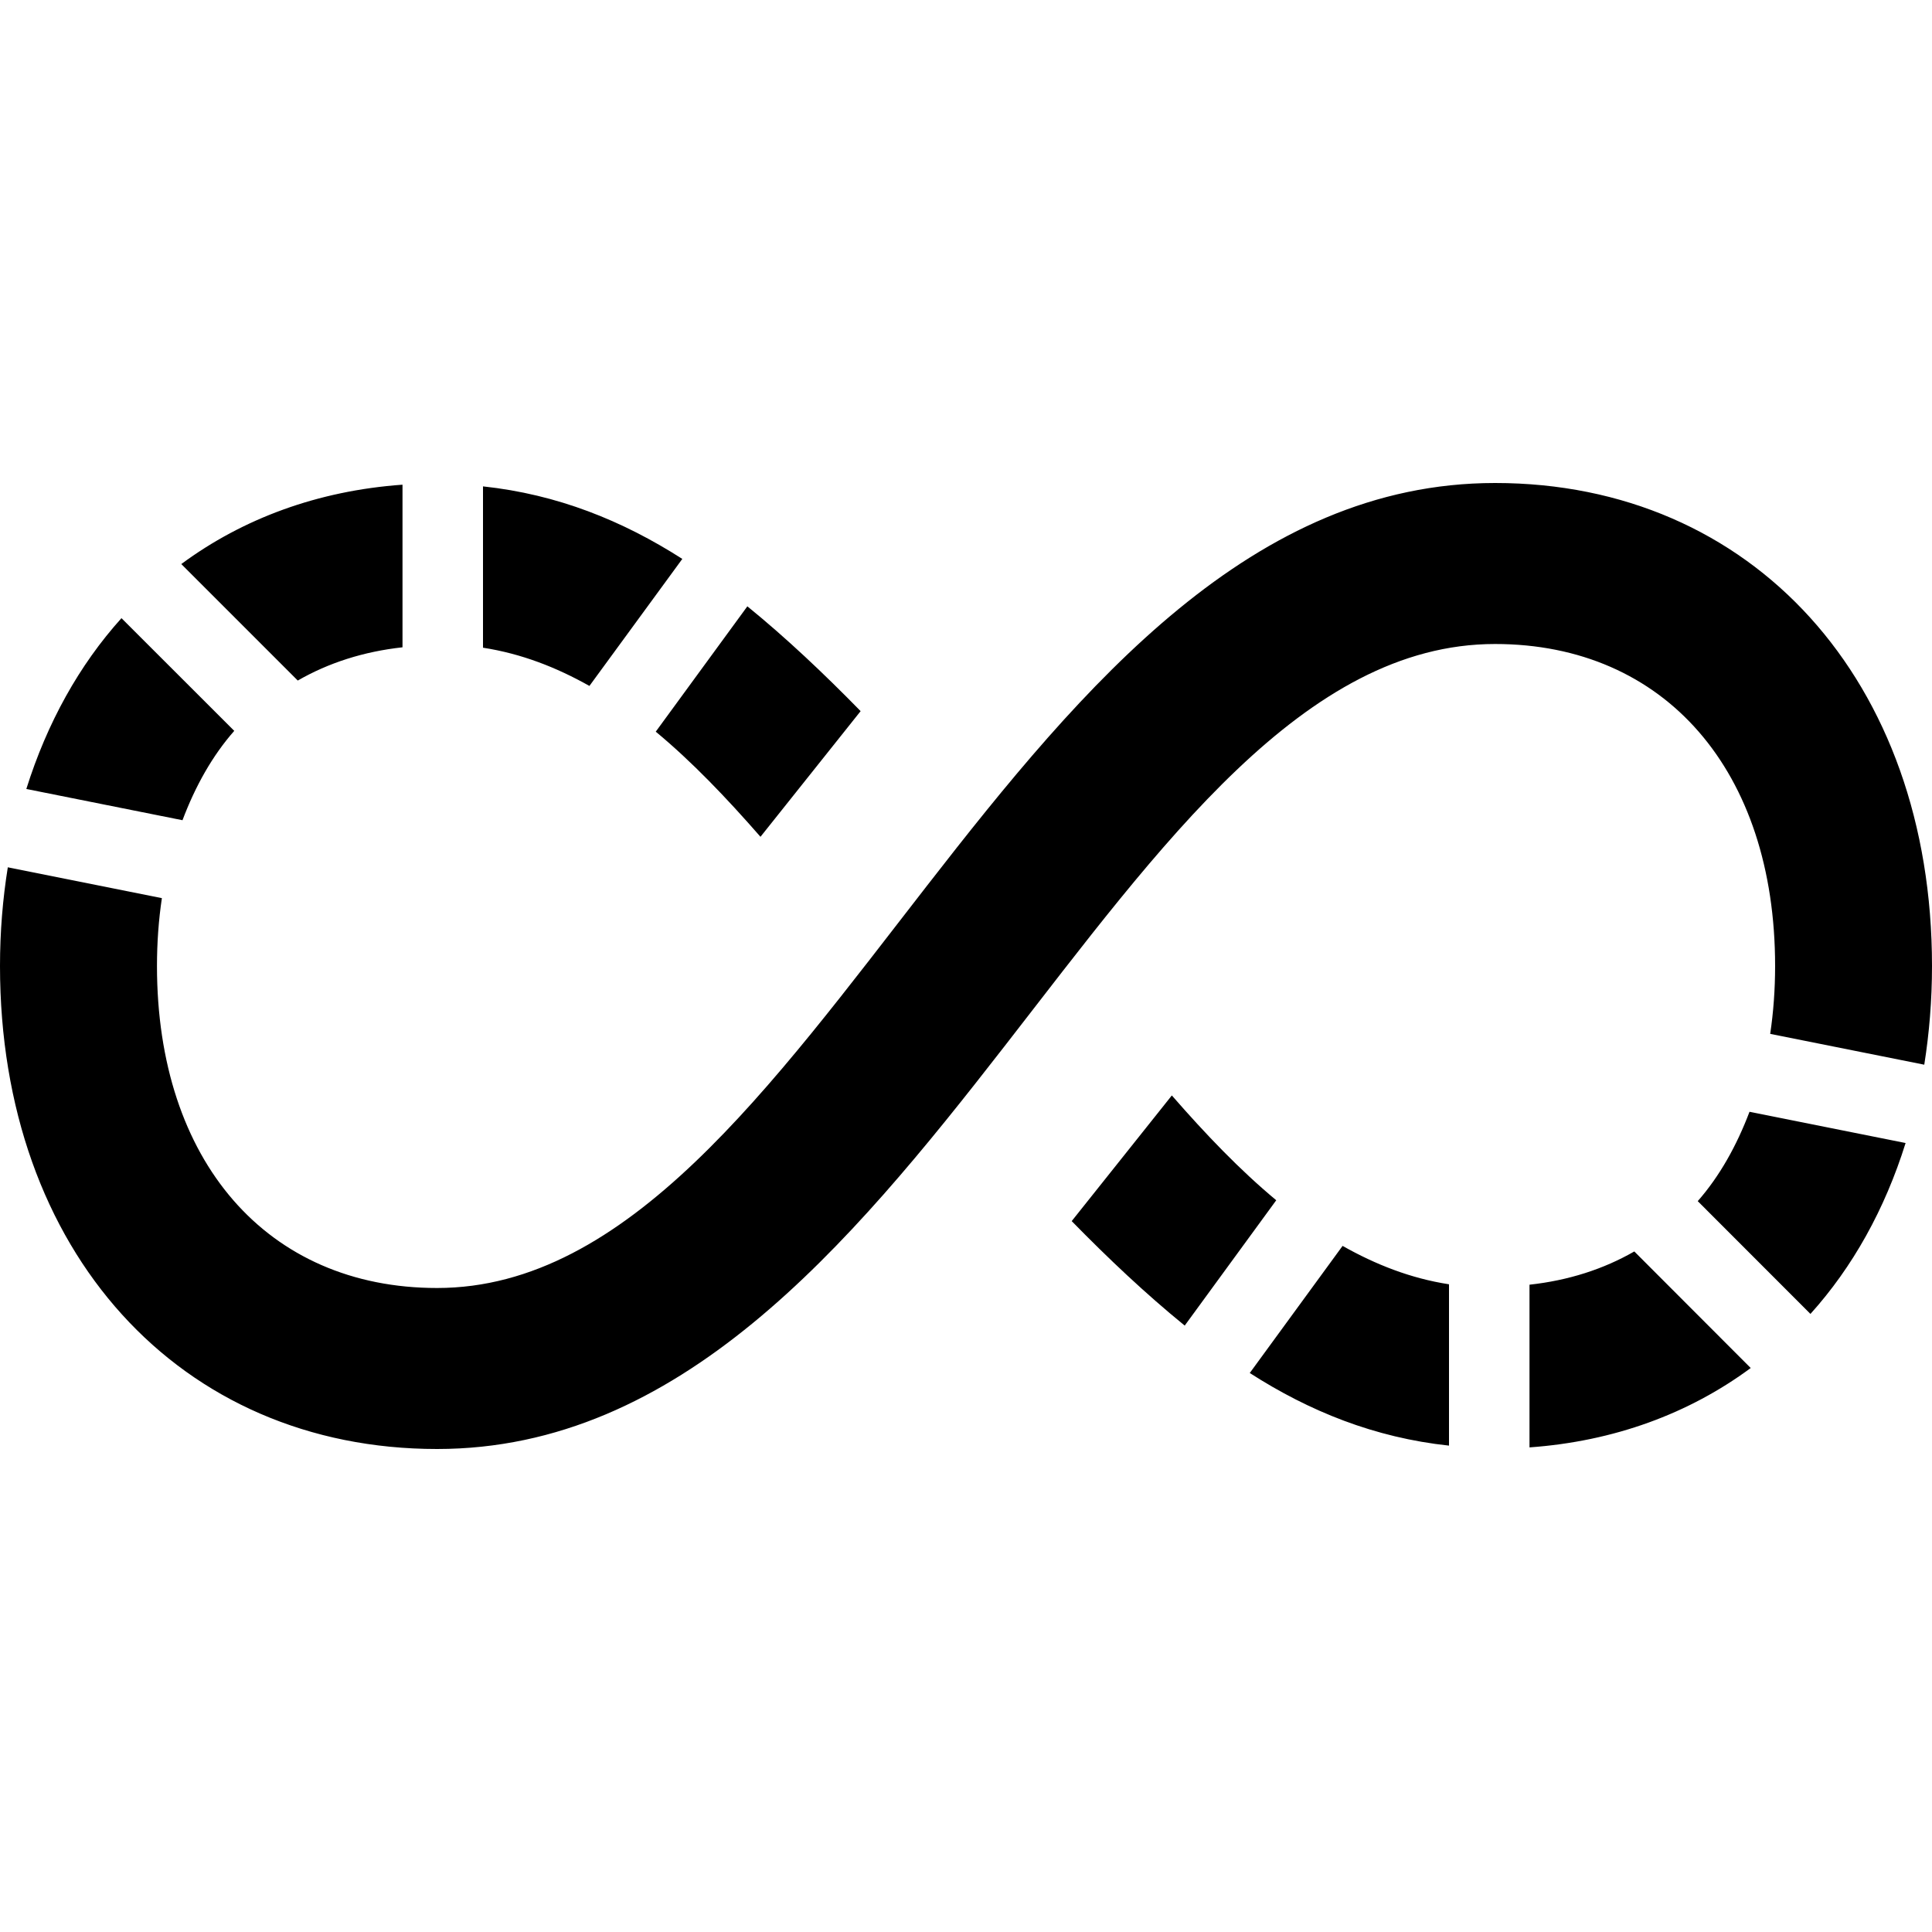
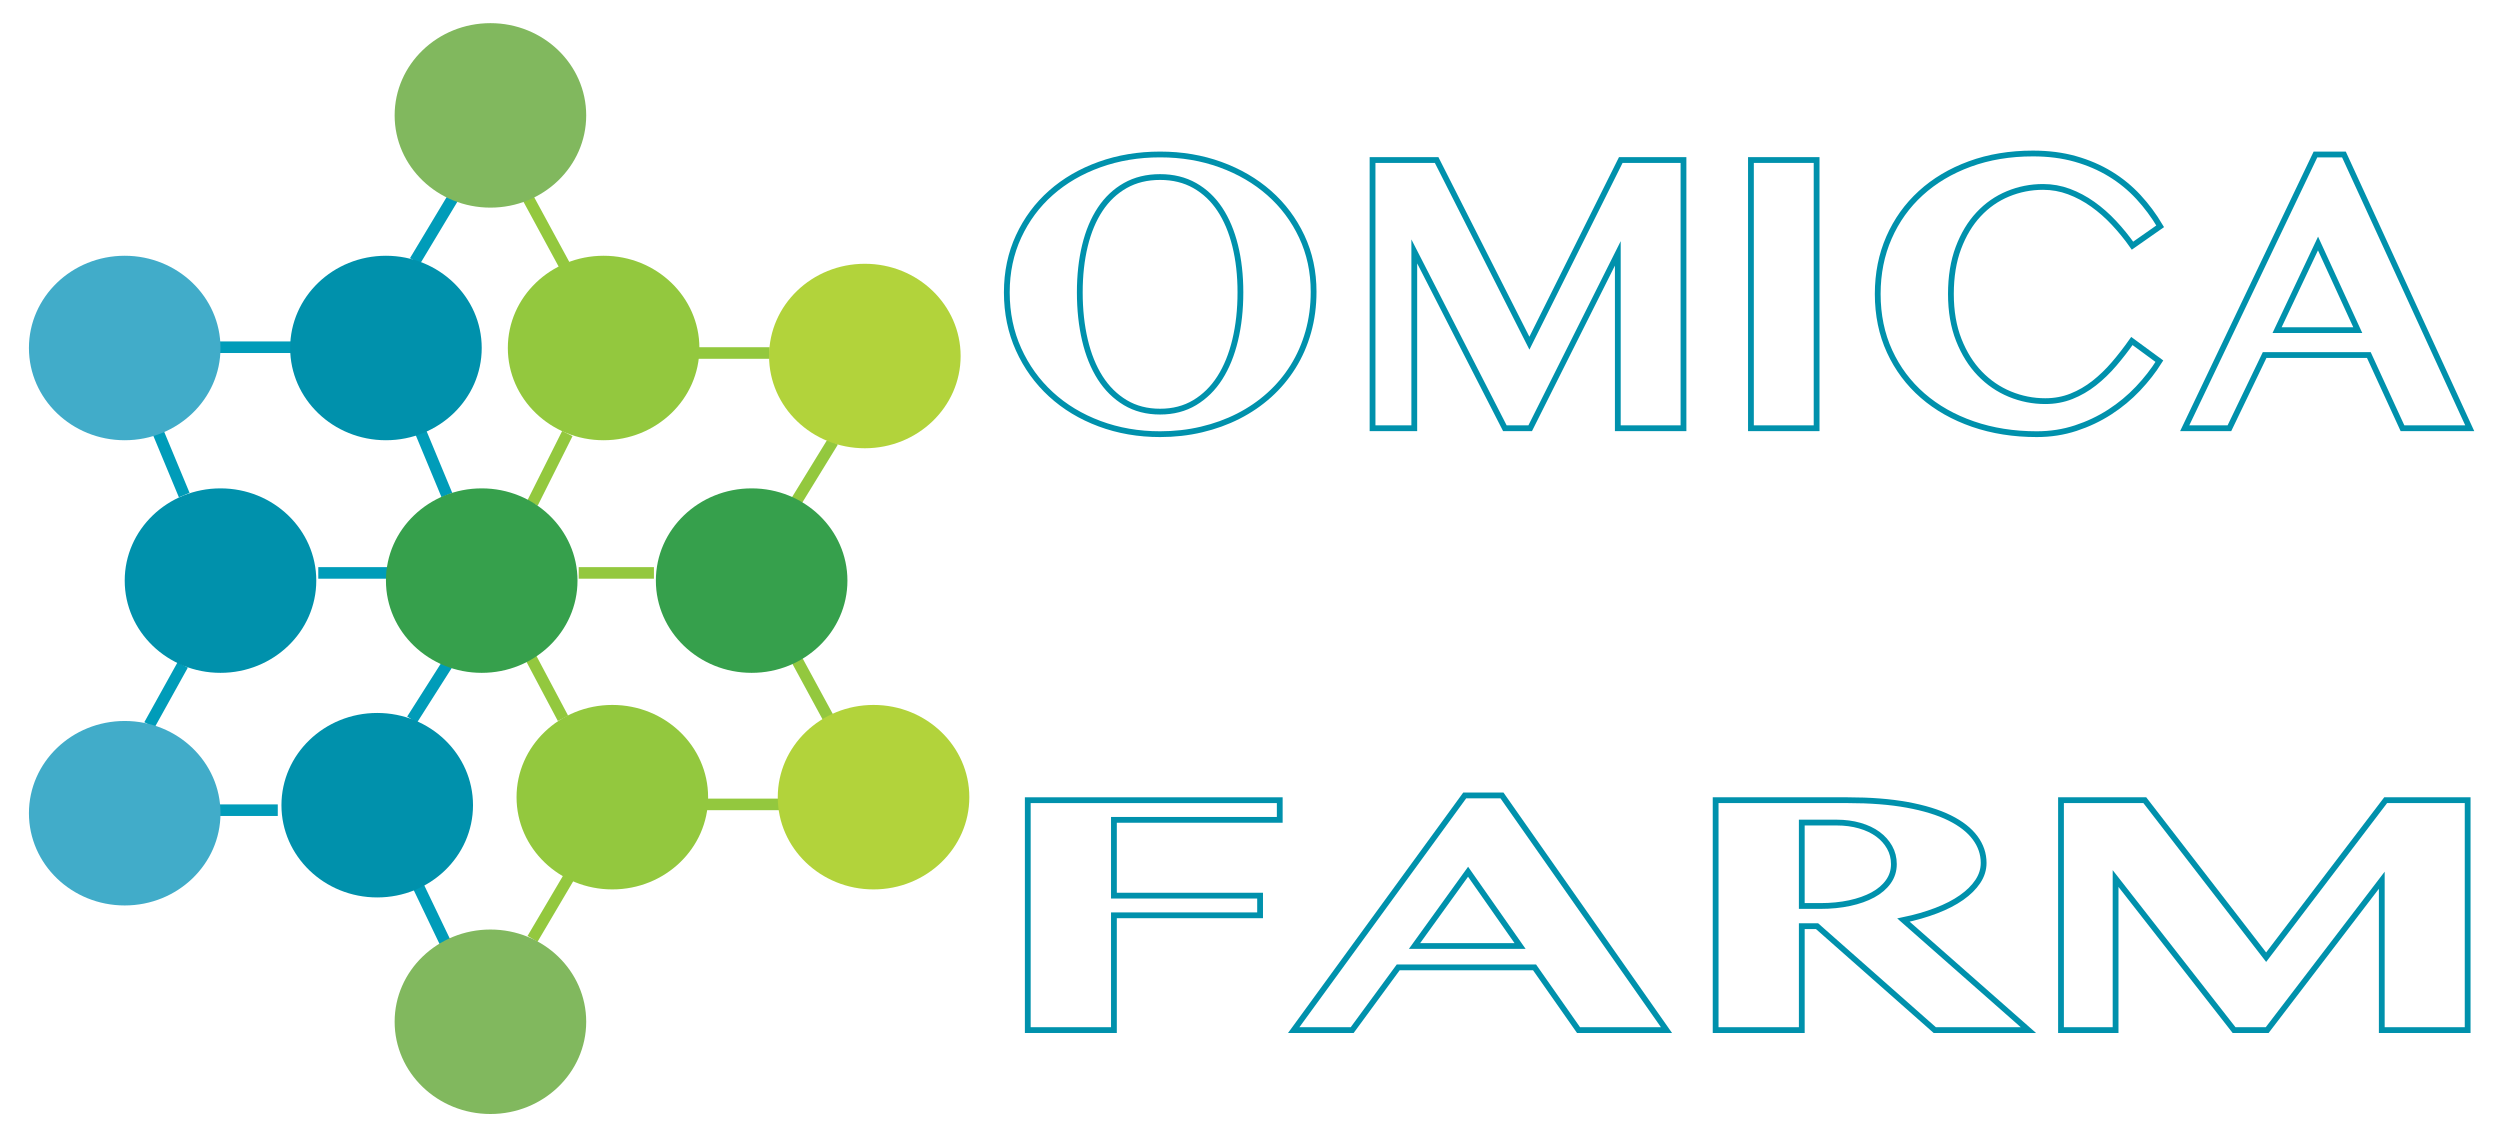
- <svg xmlns="http://www.w3.org/2000/svg" width="24" height="24" viewBox="0 0 24 24">
-   <path d="M8.146 9.089l1.138-1.557c.484.394.949.834 1.407 1.302l-1.244 1.561c-.422-.483-.848-.93-1.301-1.306zm10.426-1.089c2.113 0 3.479 1.578 3.479 4 0 .294-.021.575-.061.843l1.914.383c.062-.392.096-.801.096-1.226 0-3.545-2.231-6-5.428-6-6.017 0-8.414 10-13.142 10-2.114 0-3.48-1.578-3.48-4 0-.294.021-.575.061-.843l-1.914-.383c-.063.392-.097.801-.097 1.226 0 3.545 2.232 6 5.43 6 6.003 0 8.406-10 13.142-10zm-18.245 1.801l1.94.388c.159-.422.37-.8.643-1.11l-1.401-1.4c-.525.582-.924 1.301-1.182 2.122zm4.673-3.78c-1.049.075-1.981.419-2.748.986l1.447 1.447c.382-.22.818-.36 1.301-.413v-2.02zm3.476.922c-.742-.475-1.551-.802-2.476-.901v2.004c.477.074.912.244 1.322.475l1.154-1.578zm7.378 7.967c-.451-.375-.877-.82-1.297-1.302l-1.244 1.561c.456.466.921.905 1.404 1.298l1.137-1.557zm5.879-1.099c-.16.422-.371.8-.643 1.11l1.4 1.401c.525-.582.925-1.301 1.182-2.123l-1.939-.388zm-3.733 4.147v-2.004c-.477-.074-.911-.245-1.322-.477l-1.153 1.579c.741.476 1.551.803 2.475.902zm2.302-2.412c-.383.22-.818.36-1.302.413v2.021c1.049-.075 1.981-.419 2.748-.986l-1.446-1.448z" />
+ <svg xmlns="http://www.w3.org/2000/svg" version="1.1" id="v1" x="0px" y="0px" width="432px" height="197px" viewBox="0 0 432 197" enable-background="new 0 0 432 197" xml:space="preserve">
+   <line fill="#009CB9" stroke="#009CB9" stroke-width="2" stroke-miterlimit="10" x1="38" y1="60" x2="51" y2="60" />
+   <line fill="#009CB9" stroke="#009CB9" stroke-width="2" stroke-miterlimit="10" x1="37" y1="140" x2="48" y2="140" />
+   <line fill="#009CB9" stroke="#009CB9" stroke-width="2" stroke-miterlimit="10" x1="55" y1="99" x2="67" y2="99" />
+   <line fill="none" stroke="#009CB9" stroke-width="2" stroke-miterlimit="10" x1="27.319" y1="74.688" x2="31.833" y2="85.545" />
+   <line fill="none" stroke="#009CB9" stroke-width="2" stroke-miterlimit="10" x1="25.814" y1="125.278" x2="31.582" y2="114.882" />
+   <line fill="none" stroke="#009CB9" stroke-width="2" stroke-miterlimit="10" x1="71.204" y1="124.354" x2="77.222" y2="114.882" />
+   <line fill="none" stroke="#009CB9" stroke-width="2" stroke-miterlimit="10" x1="72.207" y1="152.998" x2="76.972" y2="162.932" />
+   <line fill="none" stroke="#009CB9" stroke-width="2" stroke-miterlimit="10" x1="72.708" y1="74.688" x2="77.222" y2="85.545" />
+   <line fill="none" stroke="#009CB9" stroke-width="2" stroke-miterlimit="10" x1="71.706" y1="45.119" x2="78.225" y2="34.262" />
+   <line fill="none" stroke="#93C83E" stroke-width="2" stroke-miterlimit="10" x1="100" y1="99" x2="113" y2="99" />
+   <line fill="none" stroke="#93C83E" stroke-width="2" stroke-miterlimit="10" x1="122" y1="139" x2="136" y2="139" />
+   <line fill="none" stroke="#93C83E" stroke-width="2" stroke-miterlimit="10" x1="119" y1="61" x2="133" y2="61" />
+   <line fill="none" stroke="#93C83E" stroke-width="2" stroke-miterlimit="10" x1="91.266" y1="34.262" x2="97.535" y2="45.812" />
+   <line fill="none" stroke="#93C83E" stroke-width="2" stroke-miterlimit="10" x1="143.928" y1="76.305" x2="137.408" y2="86.931" />
+   <line fill="none" stroke="#93C83E" stroke-width="2" stroke-miterlimit="10" x1="137.658" y1="113.958" x2="143.176" y2="124.123" />
+   <line fill="none" stroke="#93C83E" stroke-width="2" stroke-miterlimit="10" x1="98.037" y1="74.918" x2="92.018" y2="86.931" />
+   <line fill="none" stroke="#93C83E" stroke-width="2" stroke-miterlimit="10" x1="92.018" y1="162.239" x2="98.287" y2="151.612" />
+   <line fill="none" stroke="#93C83E" stroke-width="2" stroke-miterlimit="10" x1="91.767" y1="113.728" x2="97.284" y2="124.123" />
+   <ellipse fill="#81B85E" cx="84.745" cy="19.939" rx="16.551" ry="15.939" />
+   <ellipse fill="#41ACC9" cx="21.551" cy="60.134" rx="16.551" ry="15.939" />
+   <ellipse fill="#41ACC9" cx="21.551" cy="140.524" rx="16.551" ry="15.939" />
+   <ellipse fill="#0091AC" cx="38.102" cy="100.329" rx="16.551" ry="15.939" />
+   <ellipse fill="#0091AC" cx="66.69" cy="60.134" rx="16.551" ry="15.939" />
+   <ellipse fill="#0091AC" cx="65.185" cy="139.138" rx="16.551" ry="15.939" />
+   <ellipse fill="#81B85E" cx="84.745" cy="176.561" rx="16.551" ry="15.939" />
+   <ellipse fill="#36A04C" cx="83.241" cy="100.329" rx="16.551" ry="15.939" />
+   <ellipse fill="#93C83E" cx="104.305" cy="60.134" rx="16.551" ry="15.939" />
+   <ellipse fill="#93C83E" cx="105.81" cy="137.752" rx="16.551" ry="15.939" />
+   <ellipse fill="#36A04C" cx="129.884" cy="100.329" rx="16.551" ry="15.939" />
+   <ellipse fill="#B2D33B" cx="149.445" cy="61.52" rx="16.551" ry="15.939" />
+   <ellipse fill="#B2D33B" cx="150.949" cy="137.752" rx="16.551" ry="15.939" />
+   <g>
+     <path fill="none" stroke="#0091AC" stroke-miterlimit="10" d="M200.467,75.025c-3.737,0-7.224-0.604-10.459-1.812   c-3.236-1.208-6.039-2.899-8.408-5.076c-2.37-2.176-4.233-4.762-5.588-7.759c-1.356-2.996-2.034-6.283-2.034-9.861   c0-3.509,0.678-6.728,2.034-9.656c1.355-2.928,3.218-5.44,5.588-7.537c2.37-2.096,5.172-3.726,8.408-4.888   c3.235-1.162,6.722-1.743,10.459-1.743c3.737,0,7.217,0.587,10.442,1.76c3.224,1.174,6.027,2.809,8.408,4.905   c2.381,2.097,4.255,4.597,5.623,7.502s2.051,6.09,2.051,9.553c0,2.461-0.308,4.78-0.923,6.956   c-0.615,2.176-1.493,4.176-2.632,5.999c-1.14,1.823-2.507,3.452-4.102,4.888c-1.595,1.436-3.378,2.655-5.349,3.657   c-1.971,1.003-4.096,1.772-6.375,2.307C205.332,74.757,202.95,75.025,200.467,75.025z M200.467,71.129   c2.256,0,4.25-0.518,5.981-1.555c1.731-1.037,3.179-2.466,4.341-4.29c1.162-1.823,2.045-3.993,2.649-6.511   c0.604-2.518,0.906-5.269,0.906-8.254c0-2.939-0.302-5.628-0.906-8.066c-0.604-2.438-1.487-4.534-2.649-6.289   c-1.162-1.754-2.609-3.122-4.341-4.102c-1.732-0.979-3.726-1.47-5.981-1.47c-2.279,0-4.284,0.49-6.016,1.47   c-1.732,0.98-3.179,2.347-4.341,4.102c-1.162,1.755-2.04,3.851-2.632,6.289c-0.593,2.438-0.889,5.127-0.889,8.066   c0,2.985,0.296,5.737,0.889,8.254c0.592,2.518,1.47,4.688,2.632,6.511c1.162,1.823,2.609,3.253,4.341,4.29   C196.183,70.611,198.188,71.129,200.467,71.129z" />
+     <path fill="none" stroke="#0091AC" stroke-miterlimit="10" d="M237.176,27.652h11.074l16.03,31.65l15.791-31.65h10.835V74h-11.348   V43.785L264.417,74h-4.375l-15.654-30.557V74h-7.212V27.652z" />
+     <path fill="none" stroke="#0091AC" stroke-miterlimit="10" d="M302.562,27.652h11.348V74h-11.348V27.652z" />
+     <path fill="none" stroke="#0091AC" stroke-miterlimit="10" d="M337.117,50.792c0,3.008,0.455,5.663,1.367,7.964   c0.911,2.302,2.119,4.233,3.623,5.793c1.504,1.561,3.235,2.746,5.195,3.555c1.959,0.809,3.999,1.213,6.118,1.213   c1.617,0,3.127-0.279,4.529-0.837c1.4-0.558,2.711-1.316,3.93-2.273s2.364-2.062,3.436-3.315c1.07-1.253,2.096-2.575,3.076-3.965   l4.751,3.486c-1.025,1.641-2.262,3.225-3.708,4.751c-1.448,1.527-3.071,2.871-4.871,4.033c-1.801,1.162-3.76,2.091-5.879,2.786   s-4.364,1.042-6.733,1.042c-3.988,0-7.662-0.581-11.022-1.743c-3.362-1.162-6.262-2.803-8.699-4.922   c-2.438-2.119-4.341-4.666-5.708-7.639s-2.051-6.283-2.051-9.929c0-3.532,0.649-6.779,1.948-9.741   c1.299-2.962,3.127-5.52,5.486-7.673c2.357-2.153,5.183-3.833,8.477-5.042c3.292-1.208,6.932-1.812,10.92-1.812   c2.666,0,5.104,0.313,7.314,0.94c2.21,0.627,4.221,1.493,6.033,2.598c1.811,1.105,3.429,2.427,4.854,3.965   c1.423,1.538,2.683,3.23,3.776,5.076l-4.785,3.35c-0.98-1.39-2.046-2.7-3.196-3.931s-2.375-2.307-3.674-3.23   s-2.666-1.652-4.102-2.188c-1.436-0.535-2.929-0.803-4.478-0.803c-2.119,0-4.142,0.399-6.067,1.196   c-1.926,0.798-3.617,1.977-5.075,3.538c-1.459,1.561-2.621,3.492-3.486,5.793C337.55,45.13,337.117,47.784,337.117,50.792z" />
+     <path fill="none" stroke="#0091AC" stroke-miterlimit="10" d="M405.032,26.695L426.771,74h-11.621l-5.811-12.646h-18.013   L385.242,74h-7.725l22.593-47.305H405.032z M393.479,57.047h13.945l-6.87-14.971L393.479,57.047z" />
+   </g>
+   <g>
+     <path fill="none" stroke="#0091AC" stroke-miterlimit="10" d="M221.14,138.273v3.398h-28.654v13.096h25.257v3.398h-25.257V178   H177.6v-39.727H221.14z" />
+     <path fill="none" stroke="#0091AC" stroke-miterlimit="10" d="M259.54,137.453L287.97,178h-15.199l-7.6-10.84h-23.558L233.657,178   h-10.103l29.548-40.547H259.54z M244.43,163.469h18.238l-8.985-12.832L244.43,163.469z" />
+     <path fill="none" stroke="#0091AC" stroke-miterlimit="10" d="M296.463,138.273h22.798c3.934,0,7.368,0.269,10.304,0.806   c2.935,0.538,5.379,1.289,7.331,2.256c1.952,0.967,3.419,2.114,4.403,3.442c0.983,1.329,1.475,2.773,1.475,4.336   c0,1.133-0.335,2.202-1.006,3.208c-0.67,1.006-1.609,1.934-2.816,2.783s-2.667,1.602-4.381,2.256   c-1.714,0.655-3.599,1.197-5.655,1.626L350.508,178h-16.182l-20.34-17.959h-2.637V178h-14.886V138.273z M311.349,156.555h3.218   c1.818,0,3.501-0.166,5.052-0.498c1.549-0.332,2.89-0.806,4.023-1.421c1.132-0.615,2.019-1.372,2.66-2.271   c0.641-0.898,0.961-1.914,0.961-3.047c0-1.055-0.246-2.021-0.738-2.9s-1.17-1.636-2.034-2.271   c-0.865-0.634-1.908-1.128-3.129-1.479c-1.222-0.352-2.548-0.527-3.979-0.527h-6.035V156.555z" />
+     <path fill="none" stroke="#0091AC" stroke-miterlimit="10" d="M356.141,138.273h14.483l20.965,27.129l20.652-27.129h14.17V178   h-14.84v-25.898L391.769,178h-5.722l-20.474-26.191V178h-9.432V138.273z" />
+   </g>
</svg>
